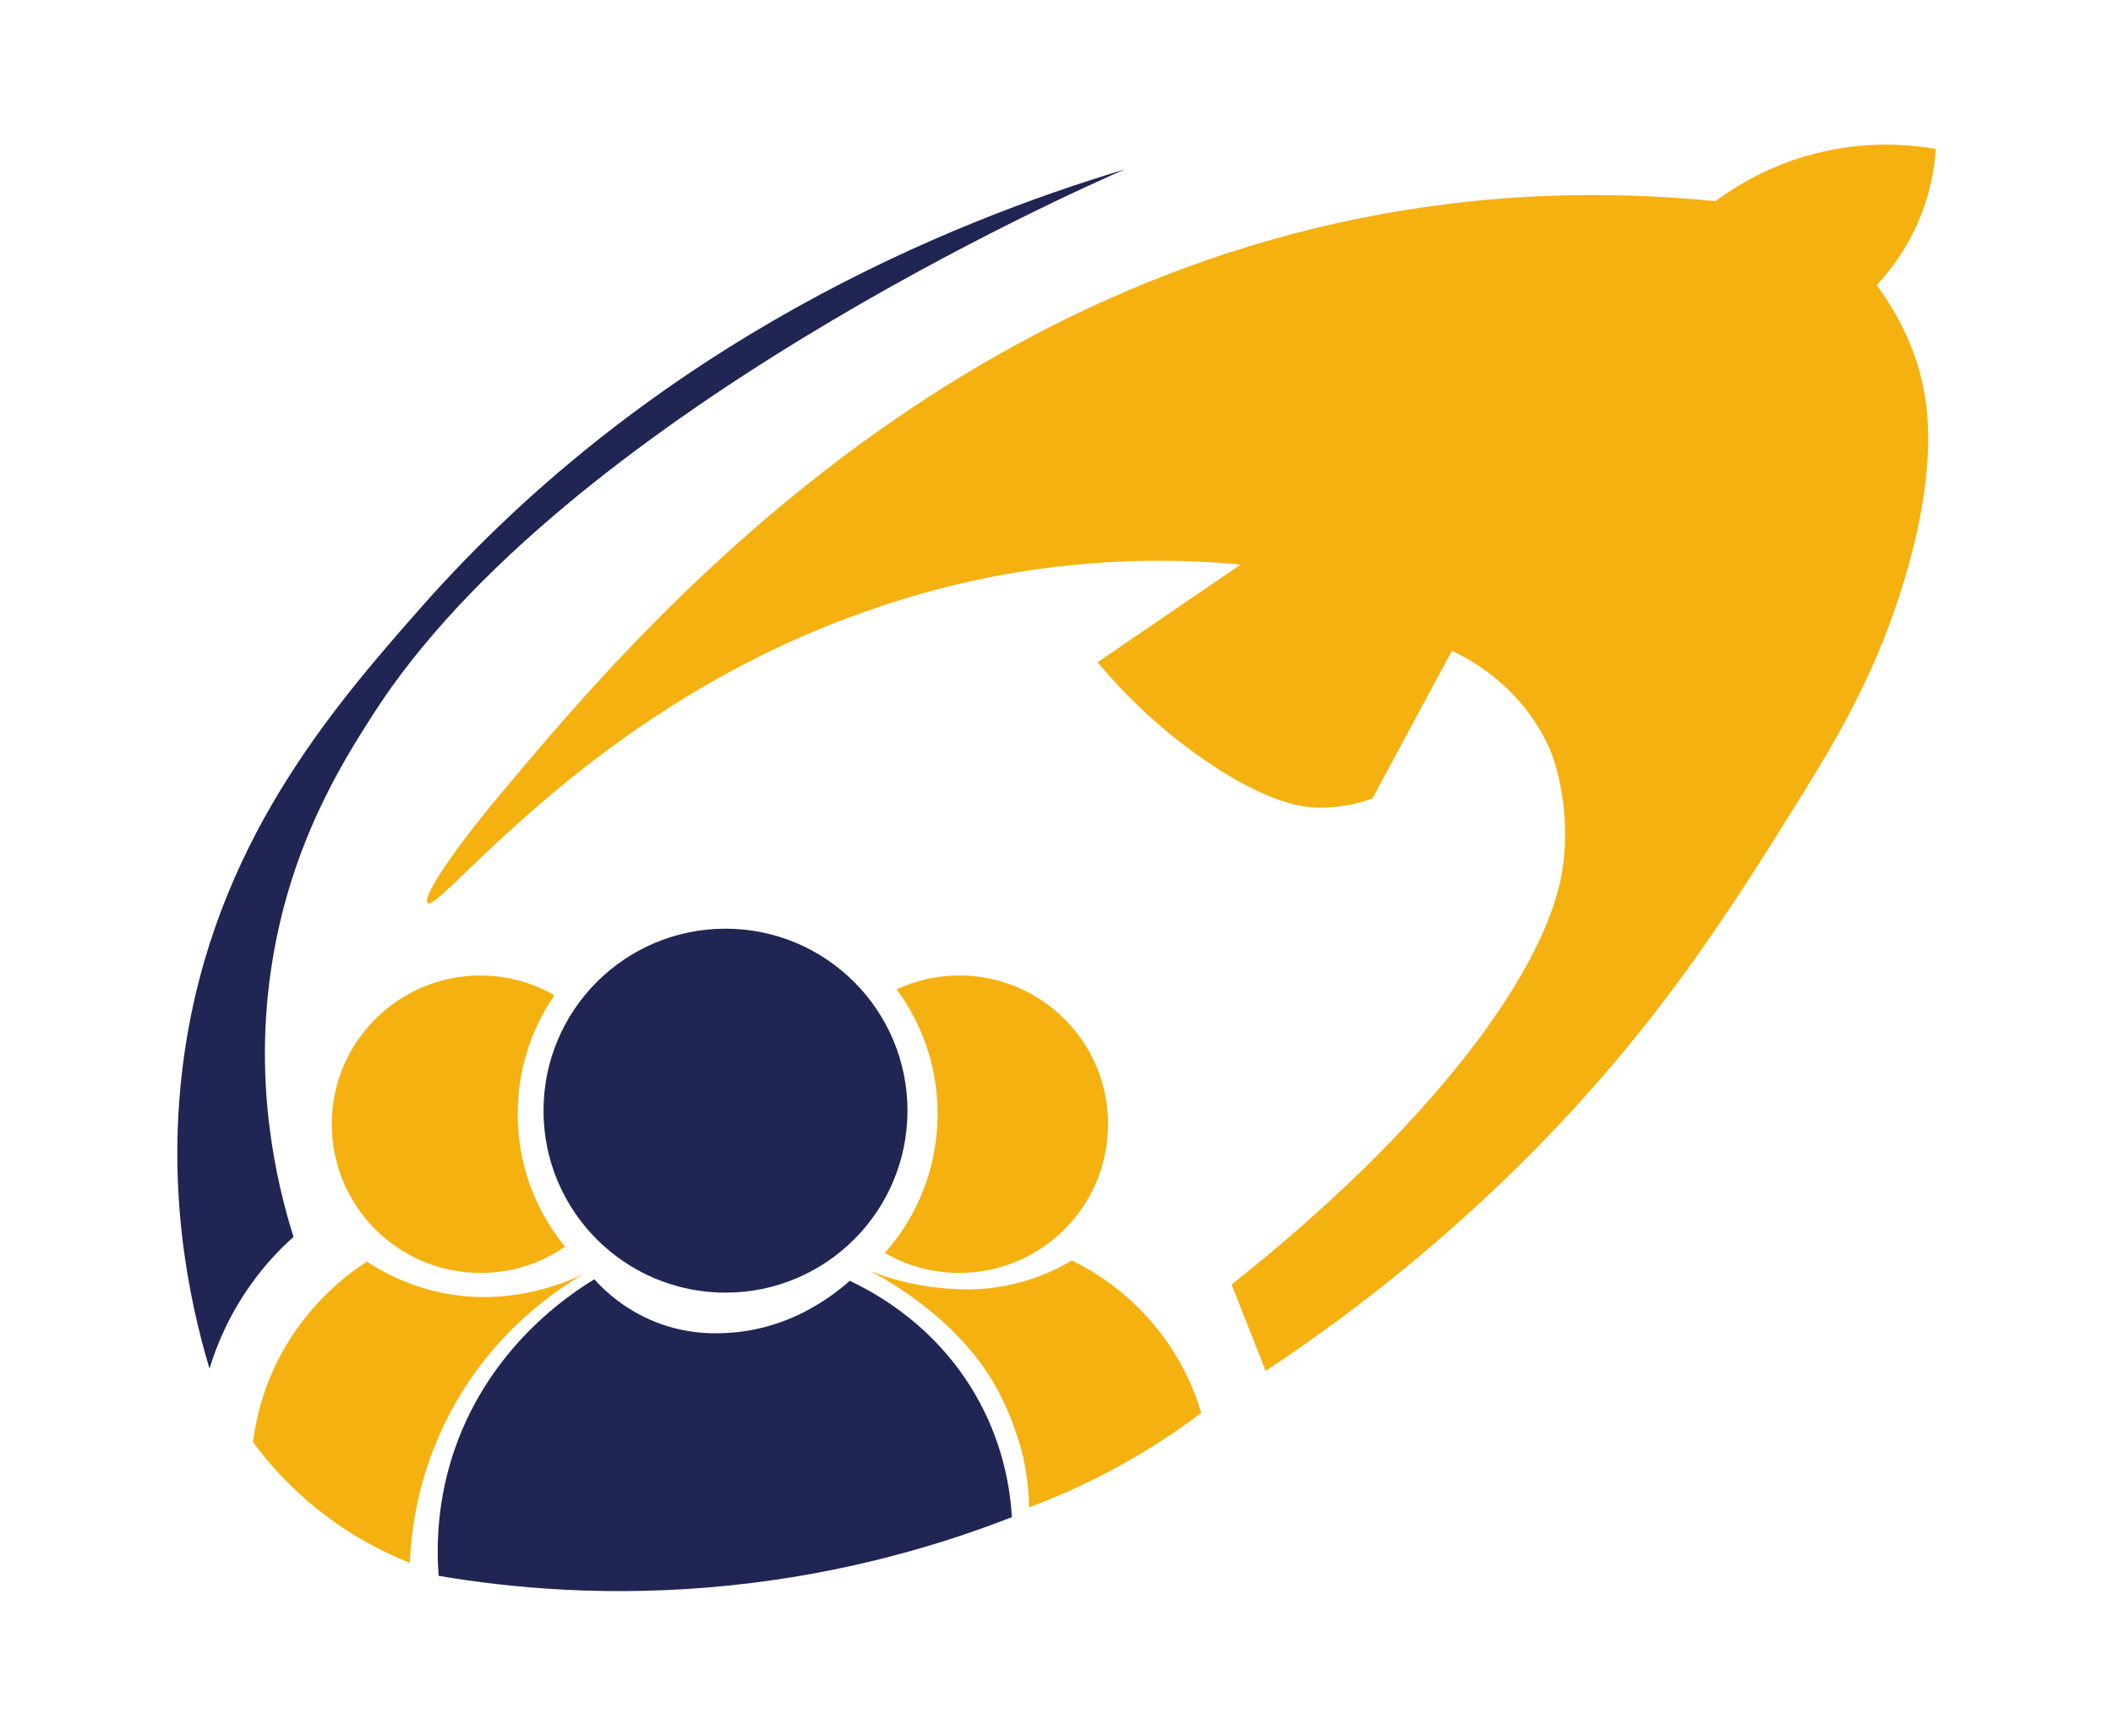
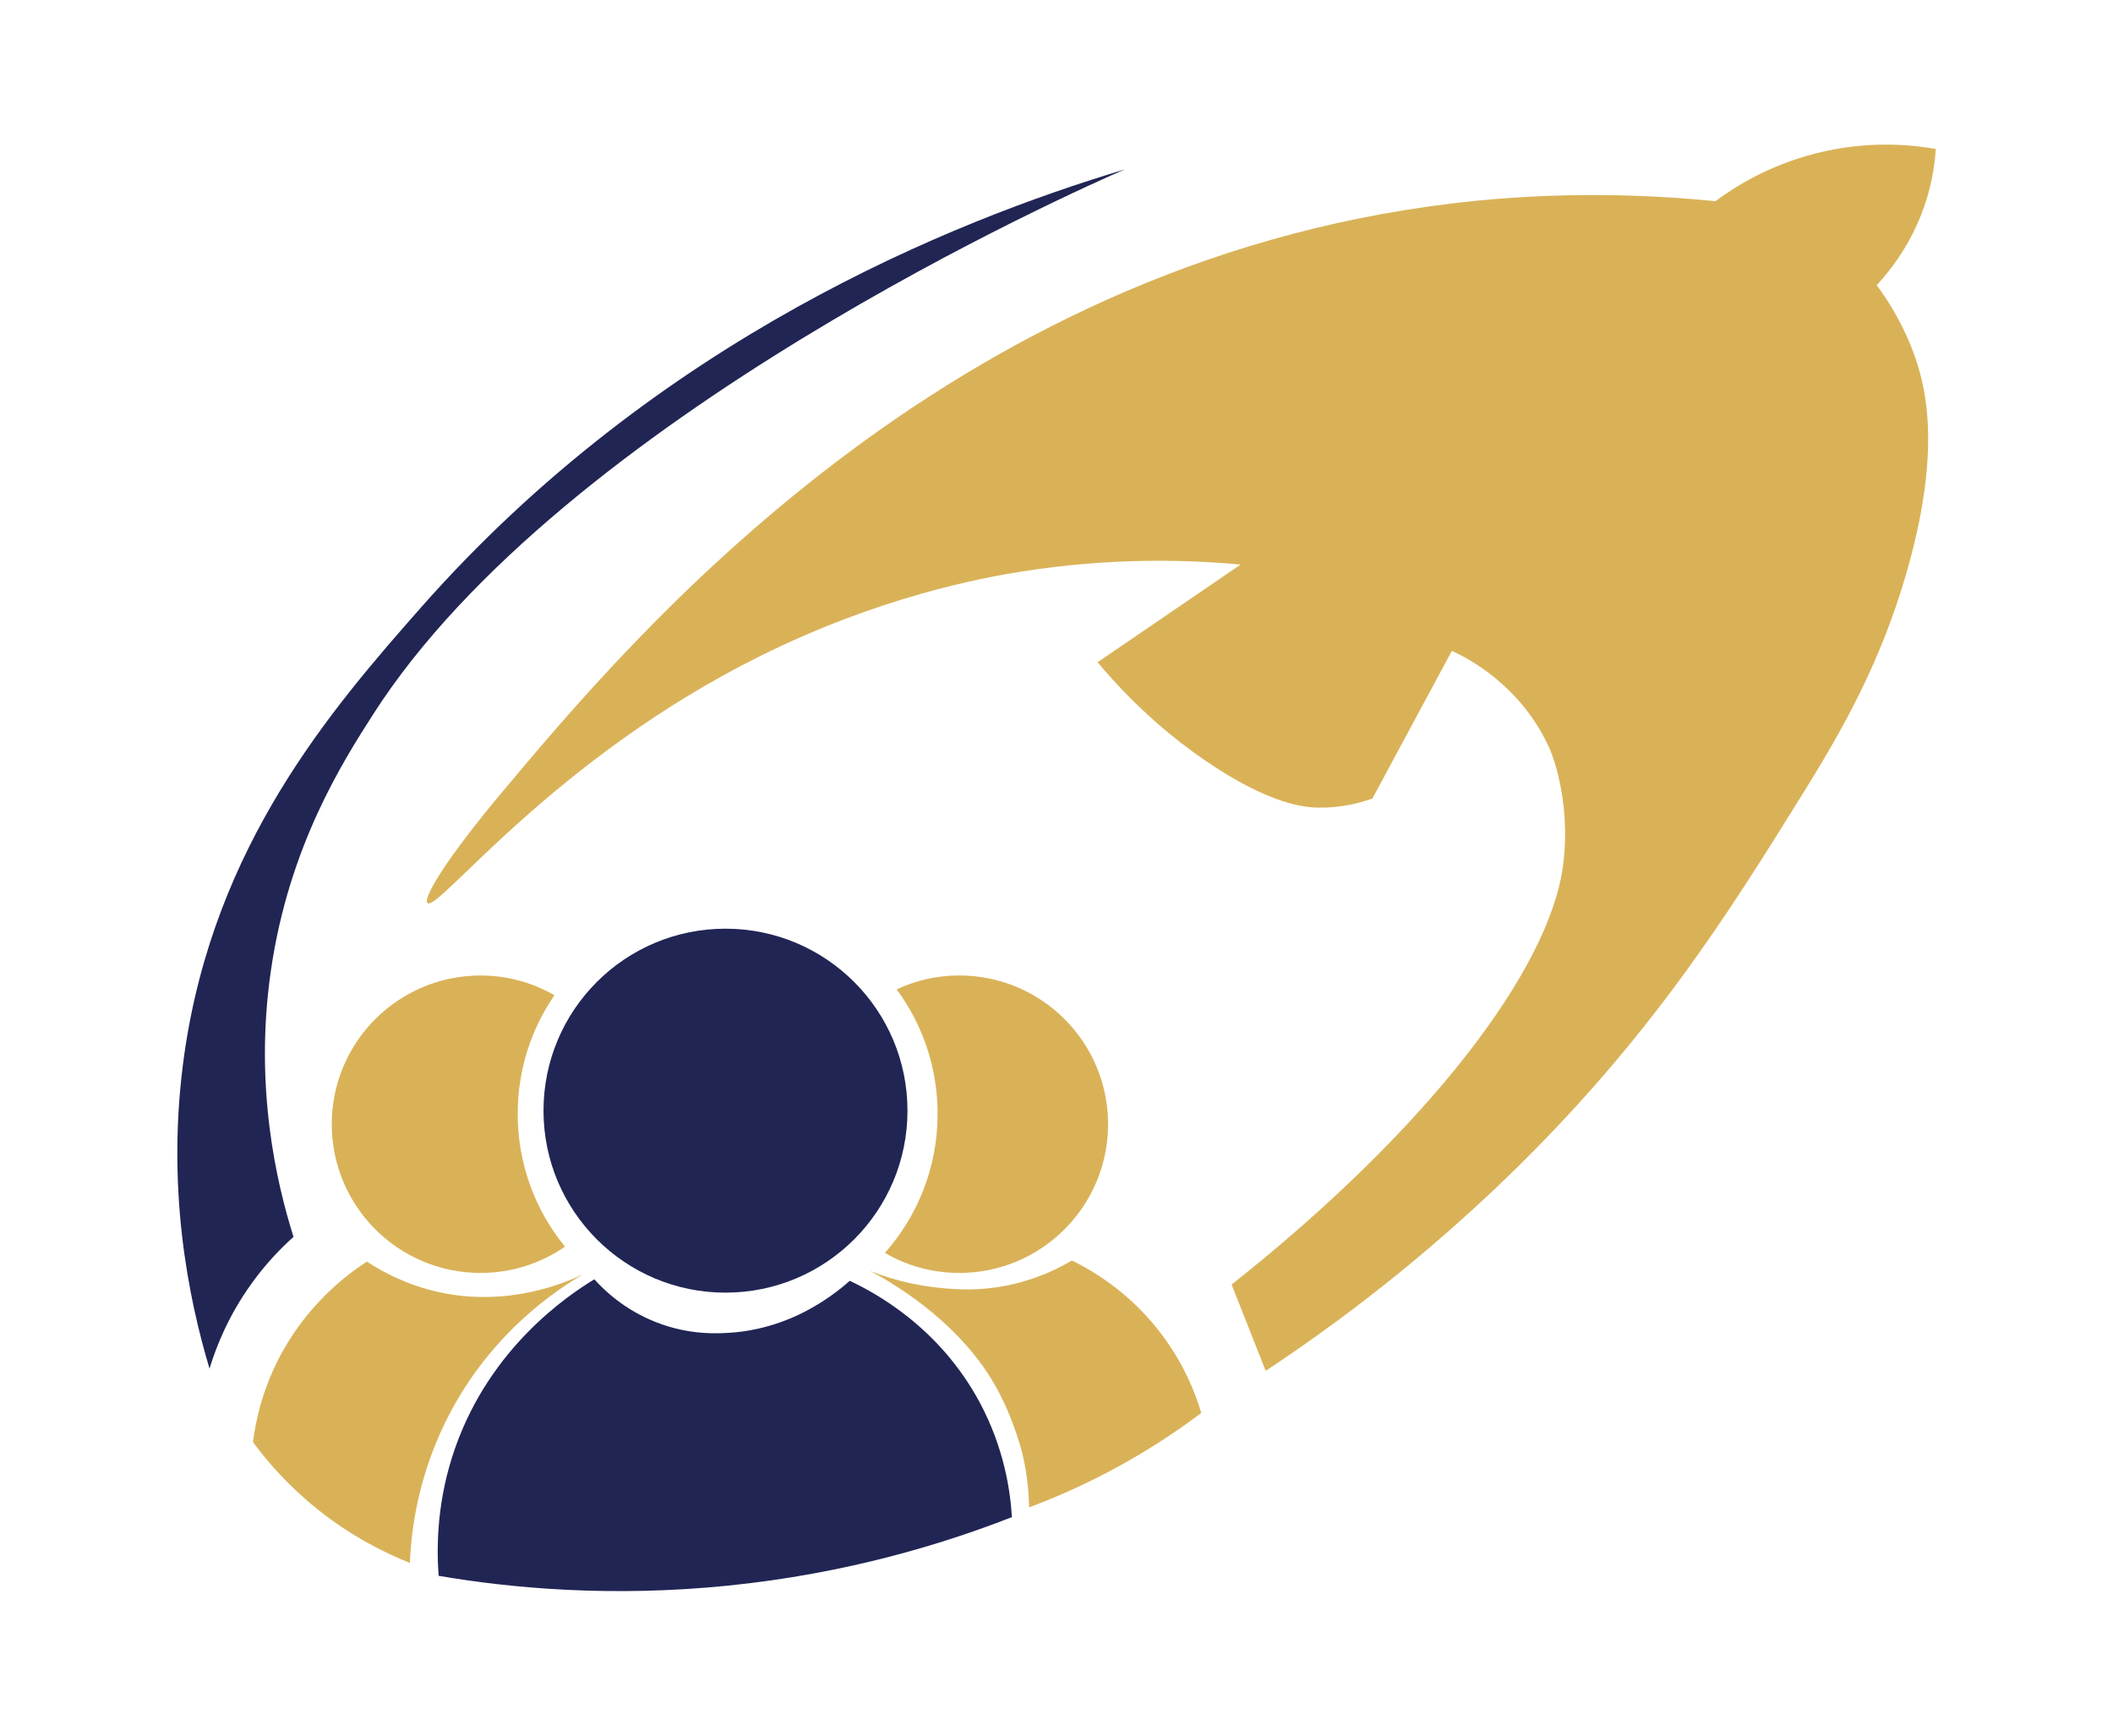
<svg xmlns="http://www.w3.org/2000/svg" version="1.0" id="Layer_1" x="0px" y="0px" viewBox="0 0 517.61 425.2" style="enable-background:new 0 0 517.61 425.2;" xml:space="preserve">
  <style type="text/css">
- 	.st0{fill:#F5B110;}
+ 	.st0{fill:#d9b258;}
	.st1{fill:#212554;}
</style>
  <g>
    <path class="st0" d="M138.41,305.39c-5.88,4.06-13,6.44-20.69,6.44c-20.13,0-36.45-16.32-36.45-36.45   c0-20.1,16.32-36.41,36.45-36.41c6.6,0,12.75,1.75,18.1,4.84c-5.69,8.25-9,18.25-9,29.04C126.81,285.2,131.16,296.55,138.41,305.39   z" />
    <path class="st0" d="M271.44,275.38c0,20.13-16.32,36.45-36.45,36.45c-6.66,0-12.88-1.78-18.22-4.91   c8.03-9.06,12.91-20.97,12.91-34.07c0-11.41-3.72-21.94-10.03-30.48c4.66-2.19,9.85-3.41,15.35-3.41   C255.13,238.97,271.44,255.29,271.44,275.38z" />
    <circle class="st1" cx="177.72" cy="272.08" r="44.58" />
    <path class="st0" d="M89.86,309.05c-5.2,3.4-15.07,10.9-21.77,24.15c-3.92,7.76-5.47,14.95-6.12,20.07   c3.49,4.73,8.57,10.63,15.65,16.33c8.48,6.82,16.73,10.86,22.79,13.27c0.31-7.81,1.92-22.08,10.2-37.42   c10.38-19.22,25.39-29.28,32.31-33.33c-5.04,2.4-18.72,8.06-35.37,4.42C99.81,314.84,93.85,311.67,89.86,309.05z" />
    <path class="st0" d="M213.19,311.36c6.63,2.62,12.47,3.65,16.6,4.08c3.81,0.4,10.13,1,18.06-0.78c6.52-1.47,11.51-3.97,14.72-5.88   c4.88,2.38,13.35,7.31,20.82,16.6c6.38,7.94,9.41,15.8,10.88,20.75c-6.32,4.76-14.02,9.86-23.13,14.63   c-6.76,3.54-13.19,6.31-19.05,8.5c-0.05-3.35-0.4-7.86-1.61-13.03c0,0-2.04-8.69-6.78-16.97   C234.4,322.97,217.25,313.51,213.19,311.36z" />
    <path class="st1" d="M71.9,303c-4.23-13.46-9.63-36.86-5.56-65.1c4.4-30.61,17.68-51.37,25.04-62.87   c46.51-72.74,172.79-128.6,184.17-133.54c-42.36,12.75-114.43,41.54-172.48,107.39c-22.18,25.15-50.5,58.15-57.87,109.05   c-4.73,32.72,1.01,60.27,6.12,77.34c1.68-5.5,4.69-13.06,10.31-20.85C65.09,309.59,68.72,305.84,71.9,303z" />
    <path class="st0" d="M104.73,221.21c2.51,2.31,30.63-35.33,81.79-60.65c28.96-14.33,53.7-18.98,63.99-20.59   c21.62-3.39,40.12-2.9,53.41-1.67c-11.68,7.98-23.37,15.95-35.05,23.93c9.64,11.54,19.23,19.16,26.15,23.93   c16.1,11.08,24.86,11.63,27.82,11.68c5.65,0.11,10.3-1.14,13.35-2.23c6.49-12.06,12.98-24.11,19.47-36.17   c3.56,1.63,16.87,8.24,23.93,23.93c0,0,5.39,11.9,3.34,28.38c-3.19,25.6-33,64.72-81.23,102.93c2.78,7.05,5.56,14.1,8.35,21.14   c25.35-16.77,44.87-33.66,58.98-47.29c35.36-34.16,54.51-65,72.89-94.59c9.81-15.8,18.78-31.85,25.04-53.41   c8.53-29.4,5.01-44.82,2.23-52.86c-2.75-7.95-6.58-13.93-9.46-17.8c3.71-4.02,9.15-11.05,12.24-21.14c1.4-4.58,2-8.76,2.23-12.24   c-6.03-1.06-16.77-2.14-29.49,1.11c-11.47,2.93-19.73,8.15-24.48,11.68c-27.4-2.73-49.6-1.24-64.54,0.56   C231.4,64.79,155.06,155.82,123.09,193.94C109.1,210.63,103.52,220.1,104.73,221.21z" />
    <path class="st1" d="M107.45,386.03c-0.55-7.31-0.41-18.73,4.11-31.51c8.68-24.52,27.49-37.15,34.03-41.13   c2.52,2.8,7.45,7.49,15.1,10.5c8.29,3.26,15.36,2.8,18.69,2.55c1.76-0.13,9.28-0.72,17.81-5.14c4.91-2.54,8.55-5.39,10.96-7.54   c6,2.81,21.89,11.22,31.85,29.8c6,11.2,7.5,21.7,7.88,28.09c-16.8,6.57-40.47,13.84-69.53,16.78   C149.57,391.35,125.14,389.04,107.45,386.03z" />
  </g>
</svg>
